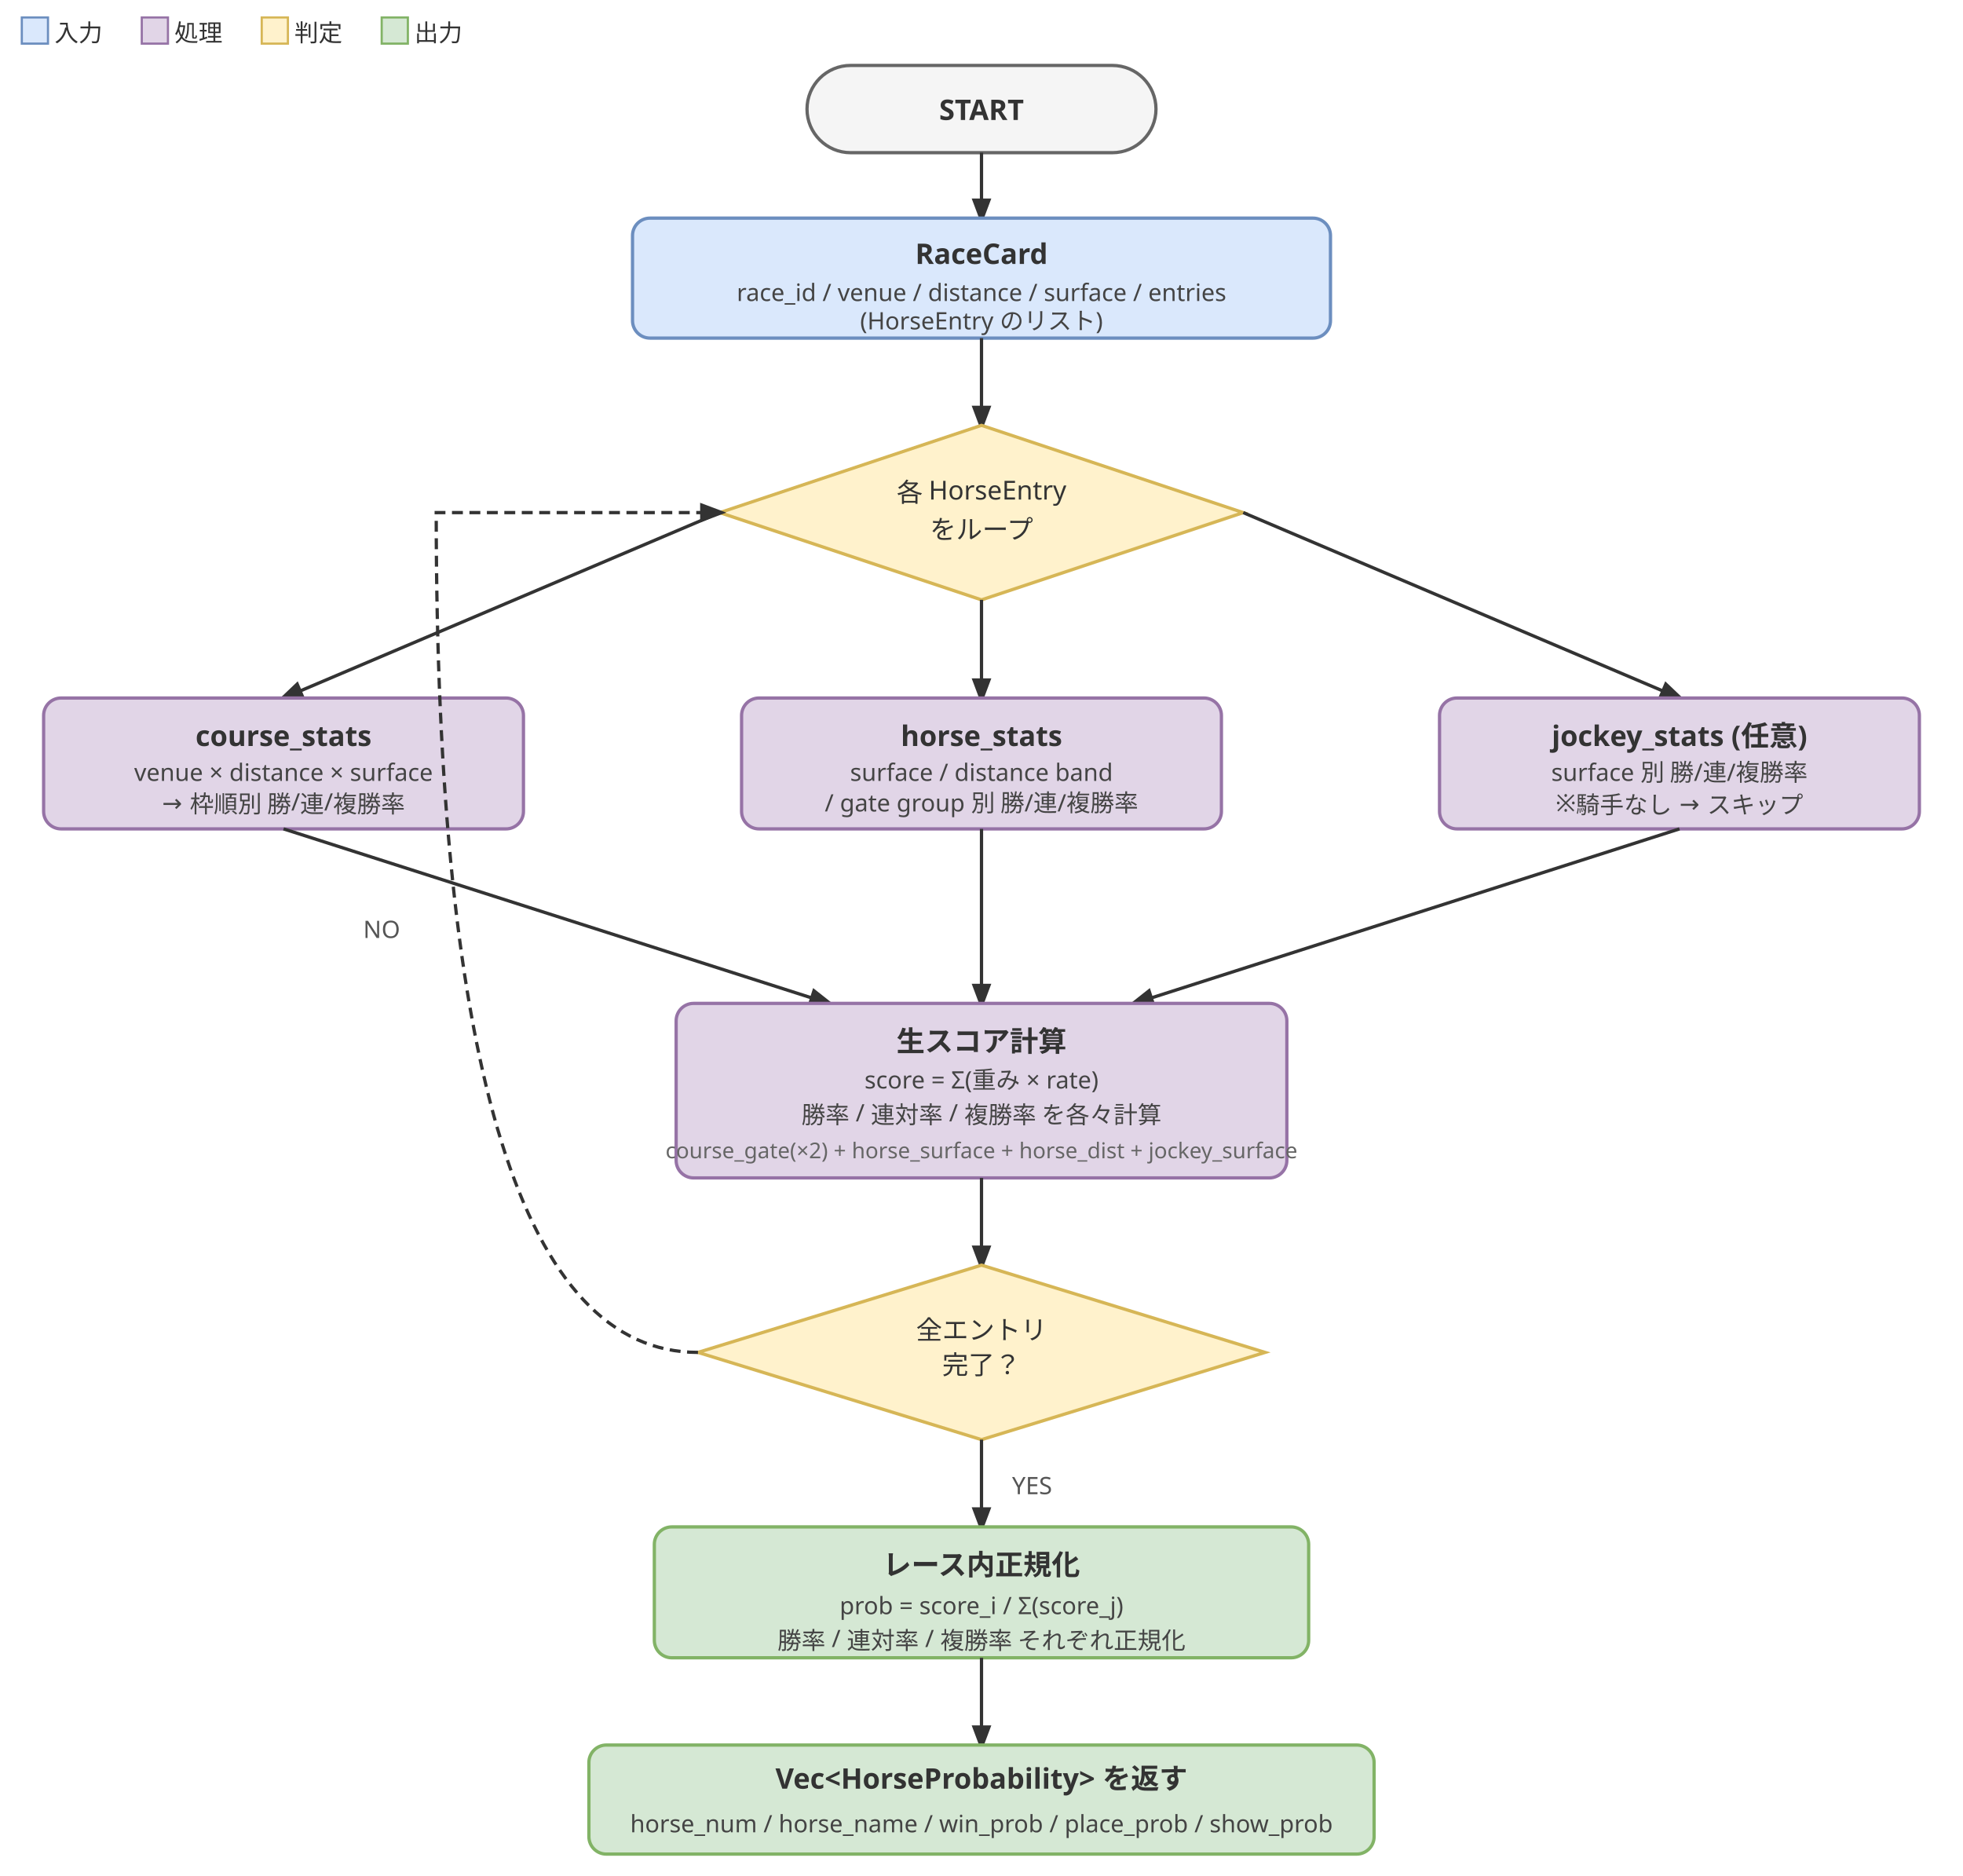
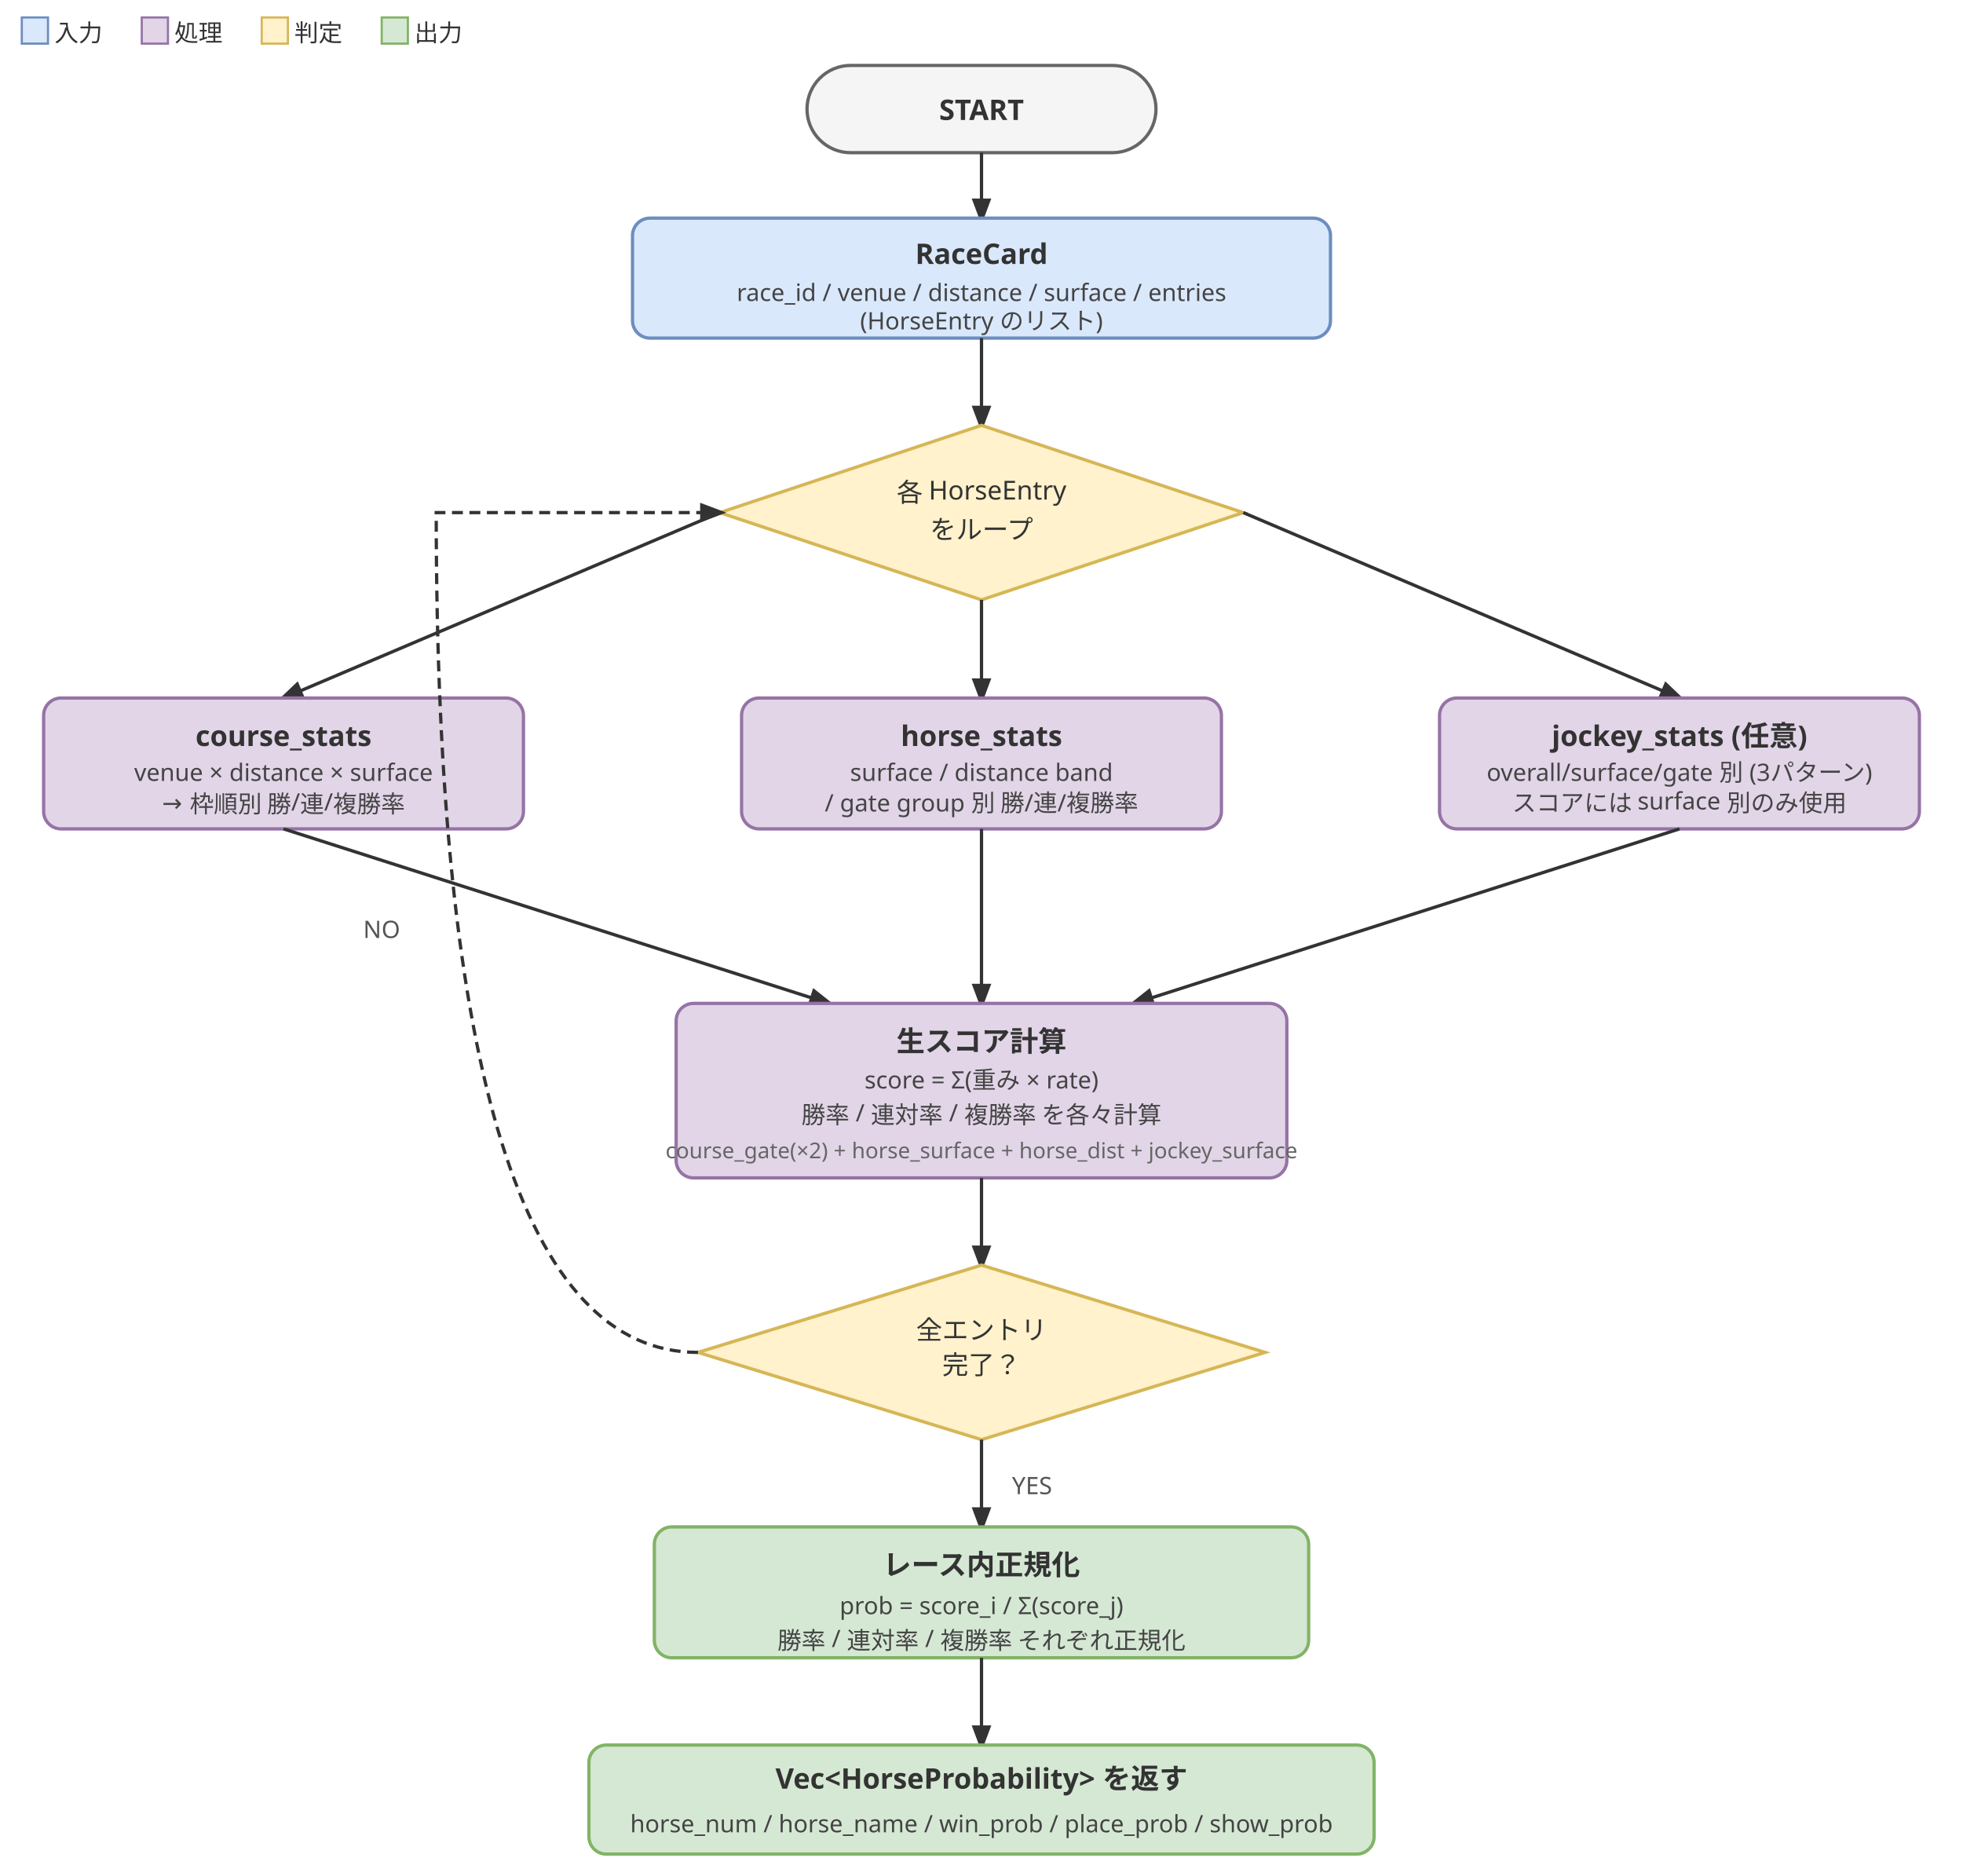
<svg xmlns="http://www.w3.org/2000/svg" width="900" height="860" viewBox="0 0 900 860" font-family="sans-serif" font-size="13">
  <defs>
    <marker id="arrow" markerWidth="8" markerHeight="8" refX="6" refY="3" orient="auto">
      <path d="M0,0 L0,6 L8,3 z" fill="#333" />
    </marker>
  </defs>
  <rect x="10" y="8" width="12" height="12" fill="#dae8fc" stroke="#6c8ebf" stroke-width="1" />
  <text x="25" y="19" font-size="11" fill="#333">入力</text>
  <rect x="65" y="8" width="12" height="12" fill="#e1d5e7" stroke="#9673a6" stroke-width="1" />
  <text x="80" y="19" font-size="11" fill="#333">処理</text>
  <rect x="120" y="8" width="12" height="12" fill="#fff2cc" stroke="#d6b656" stroke-width="1" />
  <text x="135" y="19" font-size="11" fill="#333">判定</text>
  <rect x="175" y="8" width="12" height="12" fill="#d5e8d4" stroke="#82b366" stroke-width="1" />
  <text x="190" y="19" font-size="11" fill="#333">出力</text>
  <rect x="370" y="30" width="160" height="40" rx="20" fill="#f5f5f5" stroke="#666" stroke-width="1.5" />
  <text x="450" y="55" text-anchor="middle" font-weight="bold" fill="#333">START</text>
  <line x1="450" y1="70" x2="450" y2="100" stroke="#333" stroke-width="1.5" marker-end="url(#arrow)" />
  <rect x="290" y="100" width="320" height="55" rx="8" fill="#dae8fc" stroke="#6c8ebf" stroke-width="1.5" />
  <text x="450" y="121" text-anchor="middle" font-weight="bold" fill="#333">RaceCard</text>
  <text x="450" y="138" text-anchor="middle" font-size="11" fill="#444">race_id / venue / distance / surface / entries</text>
  <text x="450" y="151" text-anchor="middle" font-size="11" fill="#444">(HorseEntry のリスト)</text>
  <line x1="450" y1="155" x2="450" y2="195" stroke="#333" stroke-width="1.5" marker-end="url(#arrow)" />
  <polygon points="450,195 570,235 450,275 330,235" fill="#fff2cc" stroke="#d6b656" stroke-width="1.5" />
  <text x="450" y="230" text-anchor="middle" font-size="12" fill="#333">各 HorseEntry</text>
  <text x="450" y="247" text-anchor="middle" font-size="12" fill="#333">をループ</text>
  <line x1="330" y1="235" x2="130" y2="320" stroke="#333" stroke-width="1.5" marker-end="url(#arrow)" />
  <line x1="450" y1="275" x2="450" y2="320" stroke="#333" stroke-width="1.5" marker-end="url(#arrow)" />
  <line x1="570" y1="235" x2="770" y2="320" stroke="#333" stroke-width="1.5" marker-end="url(#arrow)" />
  <rect x="20" y="320" width="220" height="60" rx="8" fill="#e1d5e7" stroke="#9673a6" stroke-width="1.5" />
  <text x="130" y="342" text-anchor="middle" font-weight="bold" fill="#333">course_stats</text>
  <text x="130" y="358" text-anchor="middle" font-size="11" fill="#444">venue × distance × surface</text>
  <text x="130" y="372" text-anchor="middle" font-size="11" fill="#444">→ 枠順別 勝/連/複勝率</text>
  <rect x="340" y="320" width="220" height="60" rx="8" fill="#e1d5e7" stroke="#9673a6" stroke-width="1.5" />
  <text x="450" y="342" text-anchor="middle" font-weight="bold" fill="#333">horse_stats</text>
  <text x="450" y="358" text-anchor="middle" font-size="11" fill="#444">surface / distance band</text>
  <text x="450" y="372" text-anchor="middle" font-size="11" fill="#444">/ gate group 別 勝/連/複勝率</text>
  <rect x="660" y="320" width="220" height="60" rx="8" fill="#e1d5e7" stroke="#9673a6" stroke-width="1.5" />
  <text x="770" y="342" text-anchor="middle" font-weight="bold" fill="#333">jockey_stats (任意)</text>
-   <text x="770" y="358" text-anchor="middle" font-size="11" fill="#444">surface 別 勝/連/複勝率</text>
-   <text x="770" y="372" text-anchor="middle" font-size="11" fill="#444">※騎手なし → スキップ</text>
+   <text x="770" y="358" text-anchor="middle" font-size="11" fill="#444">overall/surface/gate 別 (3パターン)</text>
+   <text x="770" y="372" text-anchor="middle" font-size="11" fill="#444">スコアには surface 別のみ使用</text>
  <line x1="130" y1="380" x2="380" y2="460" stroke="#333" stroke-width="1.5" marker-end="url(#arrow)" />
  <line x1="450" y1="380" x2="450" y2="460" stroke="#333" stroke-width="1.5" marker-end="url(#arrow)" />
  <line x1="770" y1="380" x2="520" y2="460" stroke="#333" stroke-width="1.5" marker-end="url(#arrow)" />
  <rect x="310" y="460" width="280" height="80" rx="8" fill="#e1d5e7" stroke="#9673a6" stroke-width="1.5" />
  <text x="450" y="482" text-anchor="middle" font-weight="bold" fill="#333">生スコア計算</text>
  <text x="450" y="499" text-anchor="middle" font-size="11" fill="#444">score = Σ(重み × rate)</text>
  <text x="450" y="515" text-anchor="middle" font-size="11" fill="#444">勝率 / 連対率 / 複勝率 を各々計算</text>
  <text x="450" y="531" text-anchor="middle" font-size="10" fill="#666">course_gate(×2) + horse_surface + horse_dist + jockey_surface</text>
  <line x1="450" y1="540" x2="450" y2="580" stroke="#333" stroke-width="1.5" marker-end="url(#arrow)" />
  <polygon points="450,580 580,620 450,660 320,620" fill="#fff2cc" stroke="#d6b656" stroke-width="1.5" />
  <text x="450" y="614" text-anchor="middle" font-size="12" fill="#333">全エントリ</text>
  <text x="450" y="630" text-anchor="middle" font-size="12" fill="#333">完了？</text>
  <path d="M320,620 Q200,620 200,235 Q200,235 330,235" fill="none" stroke="#333" stroke-width="1.5" marker-end="url(#arrow)" stroke-dasharray="5,3" />
  <text x="175" y="430" text-anchor="middle" font-size="11" fill="#555">NO</text>
  <line x1="450" y1="660" x2="450" y2="700" stroke="#333" stroke-width="1.5" marker-end="url(#arrow)" />
  <text x="464" y="685" font-size="11" fill="#555">YES</text>
  <rect x="300" y="700" width="300" height="60" rx="8" fill="#d5e8d4" stroke="#82b366" stroke-width="1.5" />
  <text x="450" y="722" text-anchor="middle" font-weight="bold" fill="#333">レース内正規化</text>
  <text x="450" y="740" text-anchor="middle" font-size="11" fill="#444">prob = score_i / Σ(score_j)</text>
  <text x="450" y="756" text-anchor="middle" font-size="11" fill="#444">勝率 / 連対率 / 複勝率 それぞれ正規化</text>
  <line x1="450" y1="760" x2="450" y2="800" stroke="#333" stroke-width="1.5" marker-end="url(#arrow)" />
  <rect x="270" y="800" width="360" height="50" rx="8" fill="#d5e8d4" stroke="#82b366" stroke-width="1.5" />
  <text x="450" y="820" text-anchor="middle" font-weight="bold" fill="#333">Vec&lt;HorseProbability&gt; を返す</text>
  <text x="450" y="840" text-anchor="middle" font-size="11" fill="#444">horse_num / horse_name / win_prob / place_prob / show_prob</text>
</svg>
